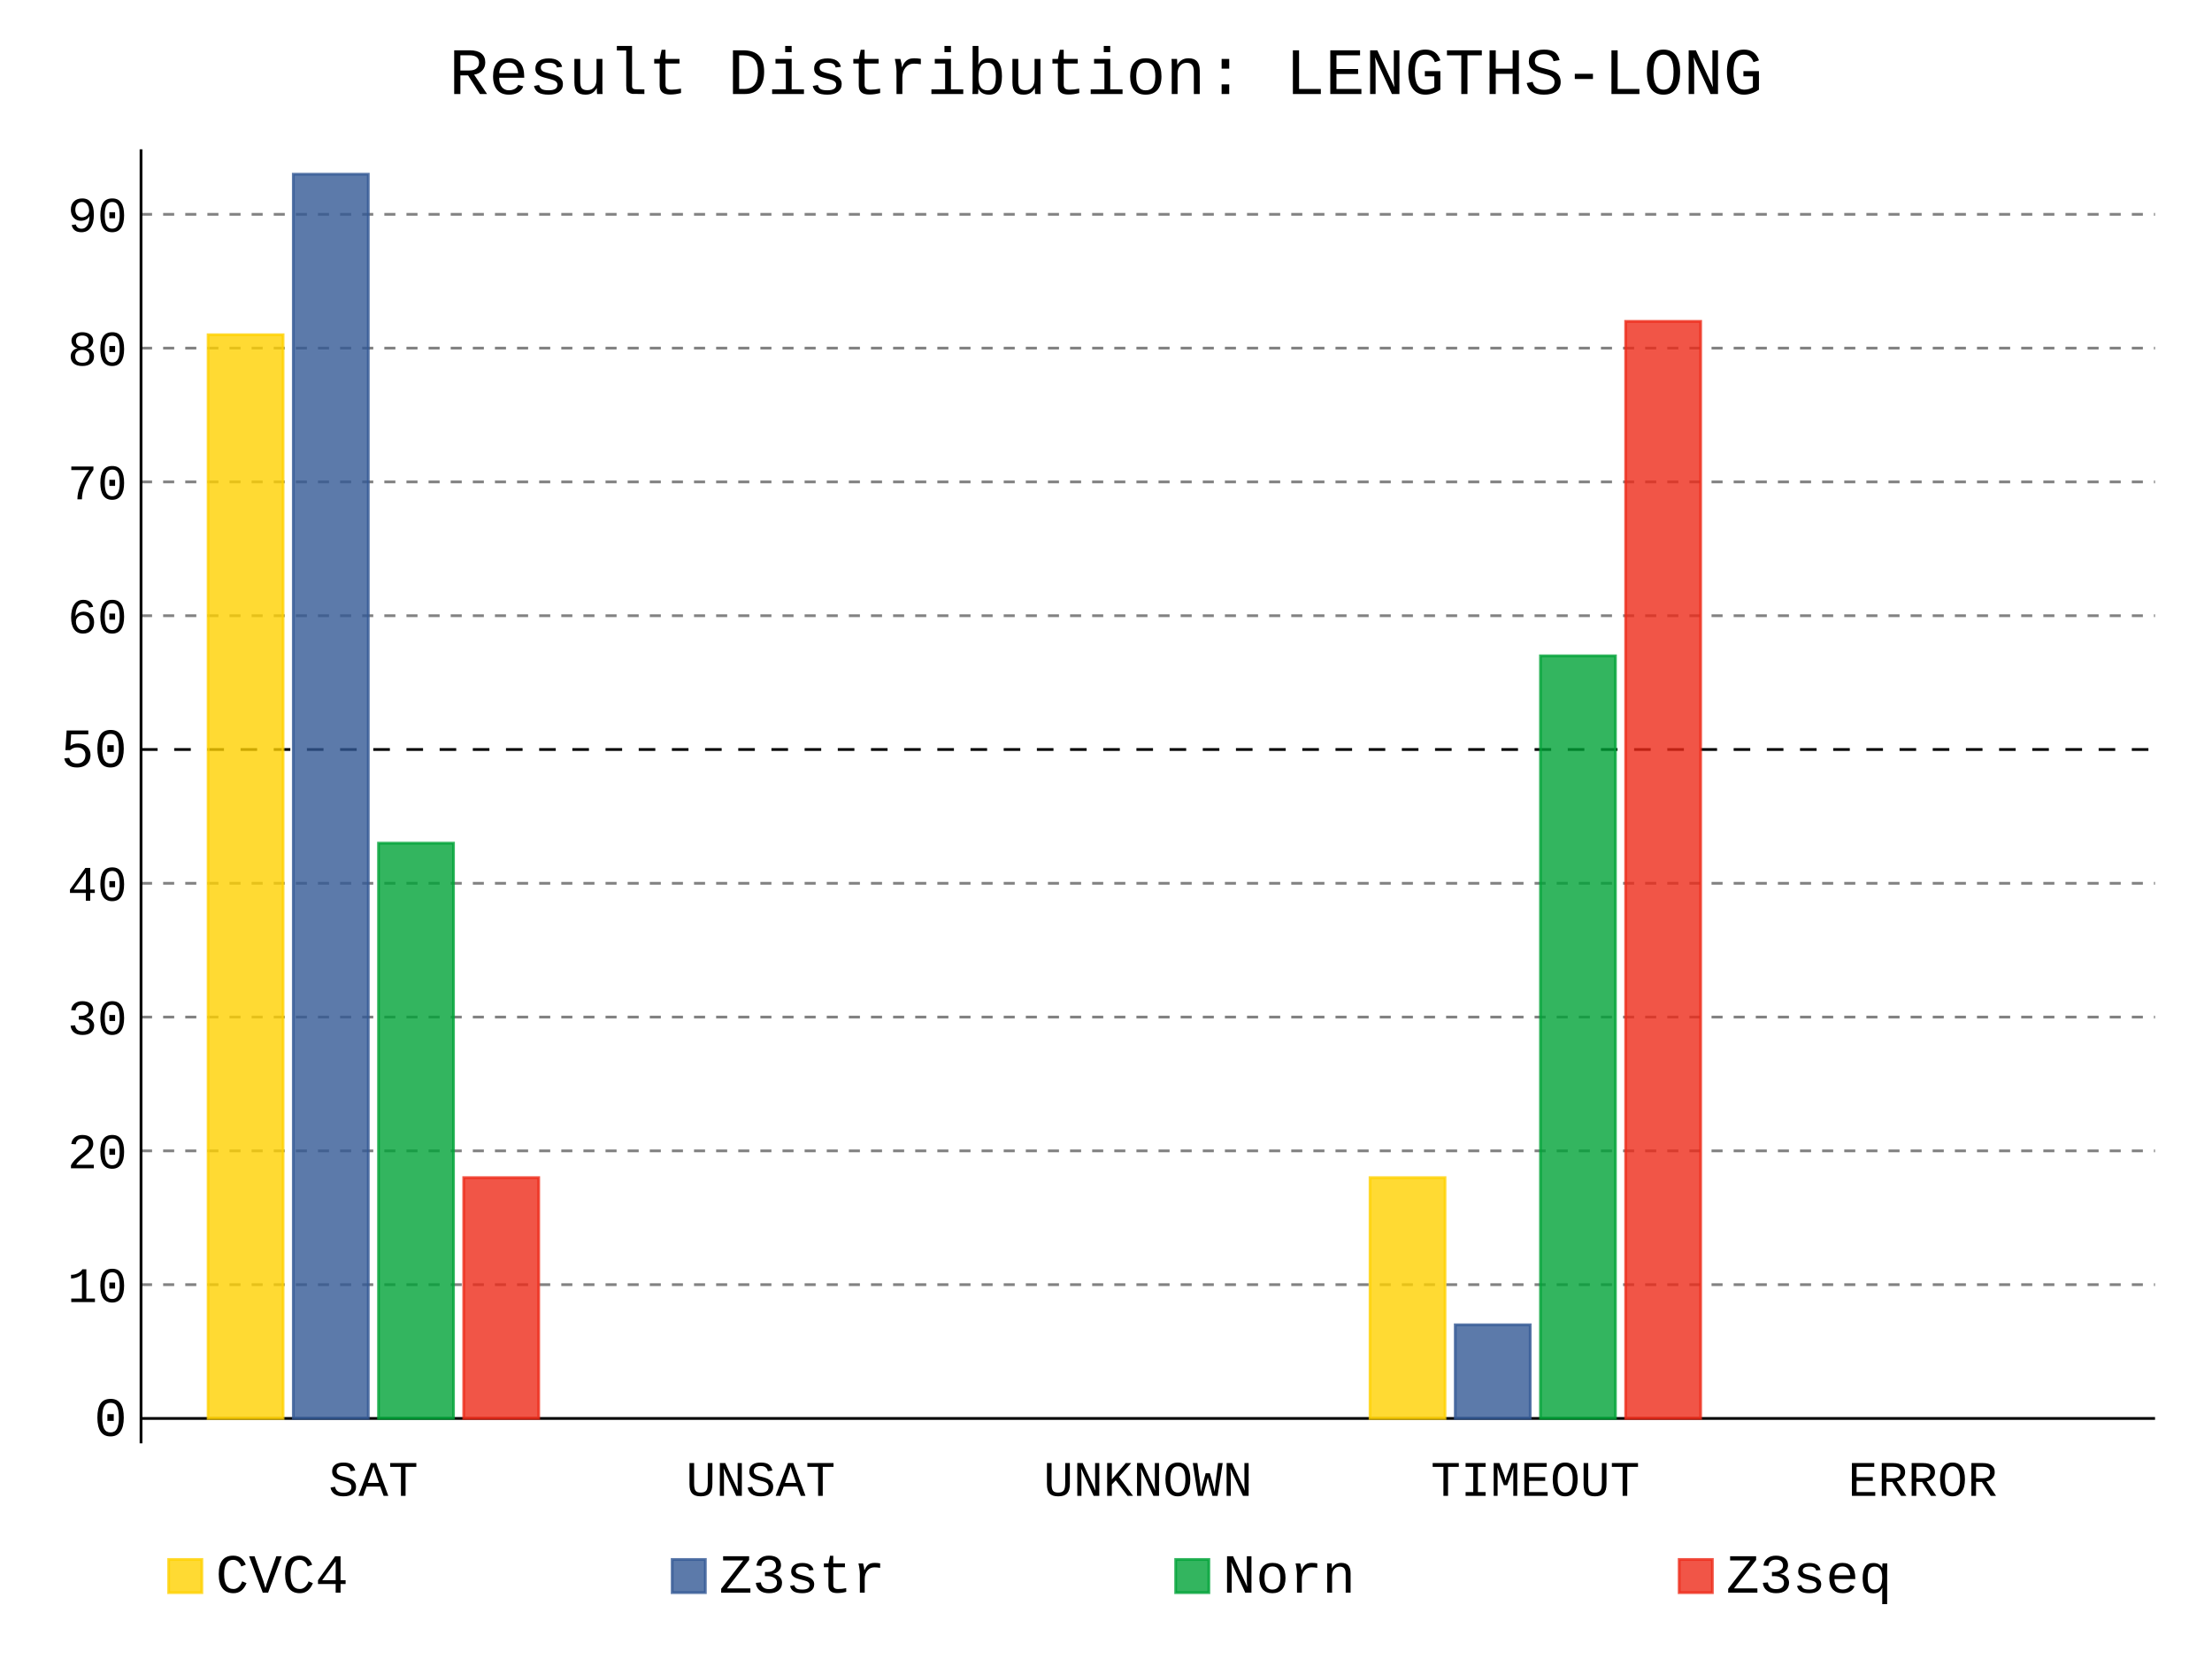
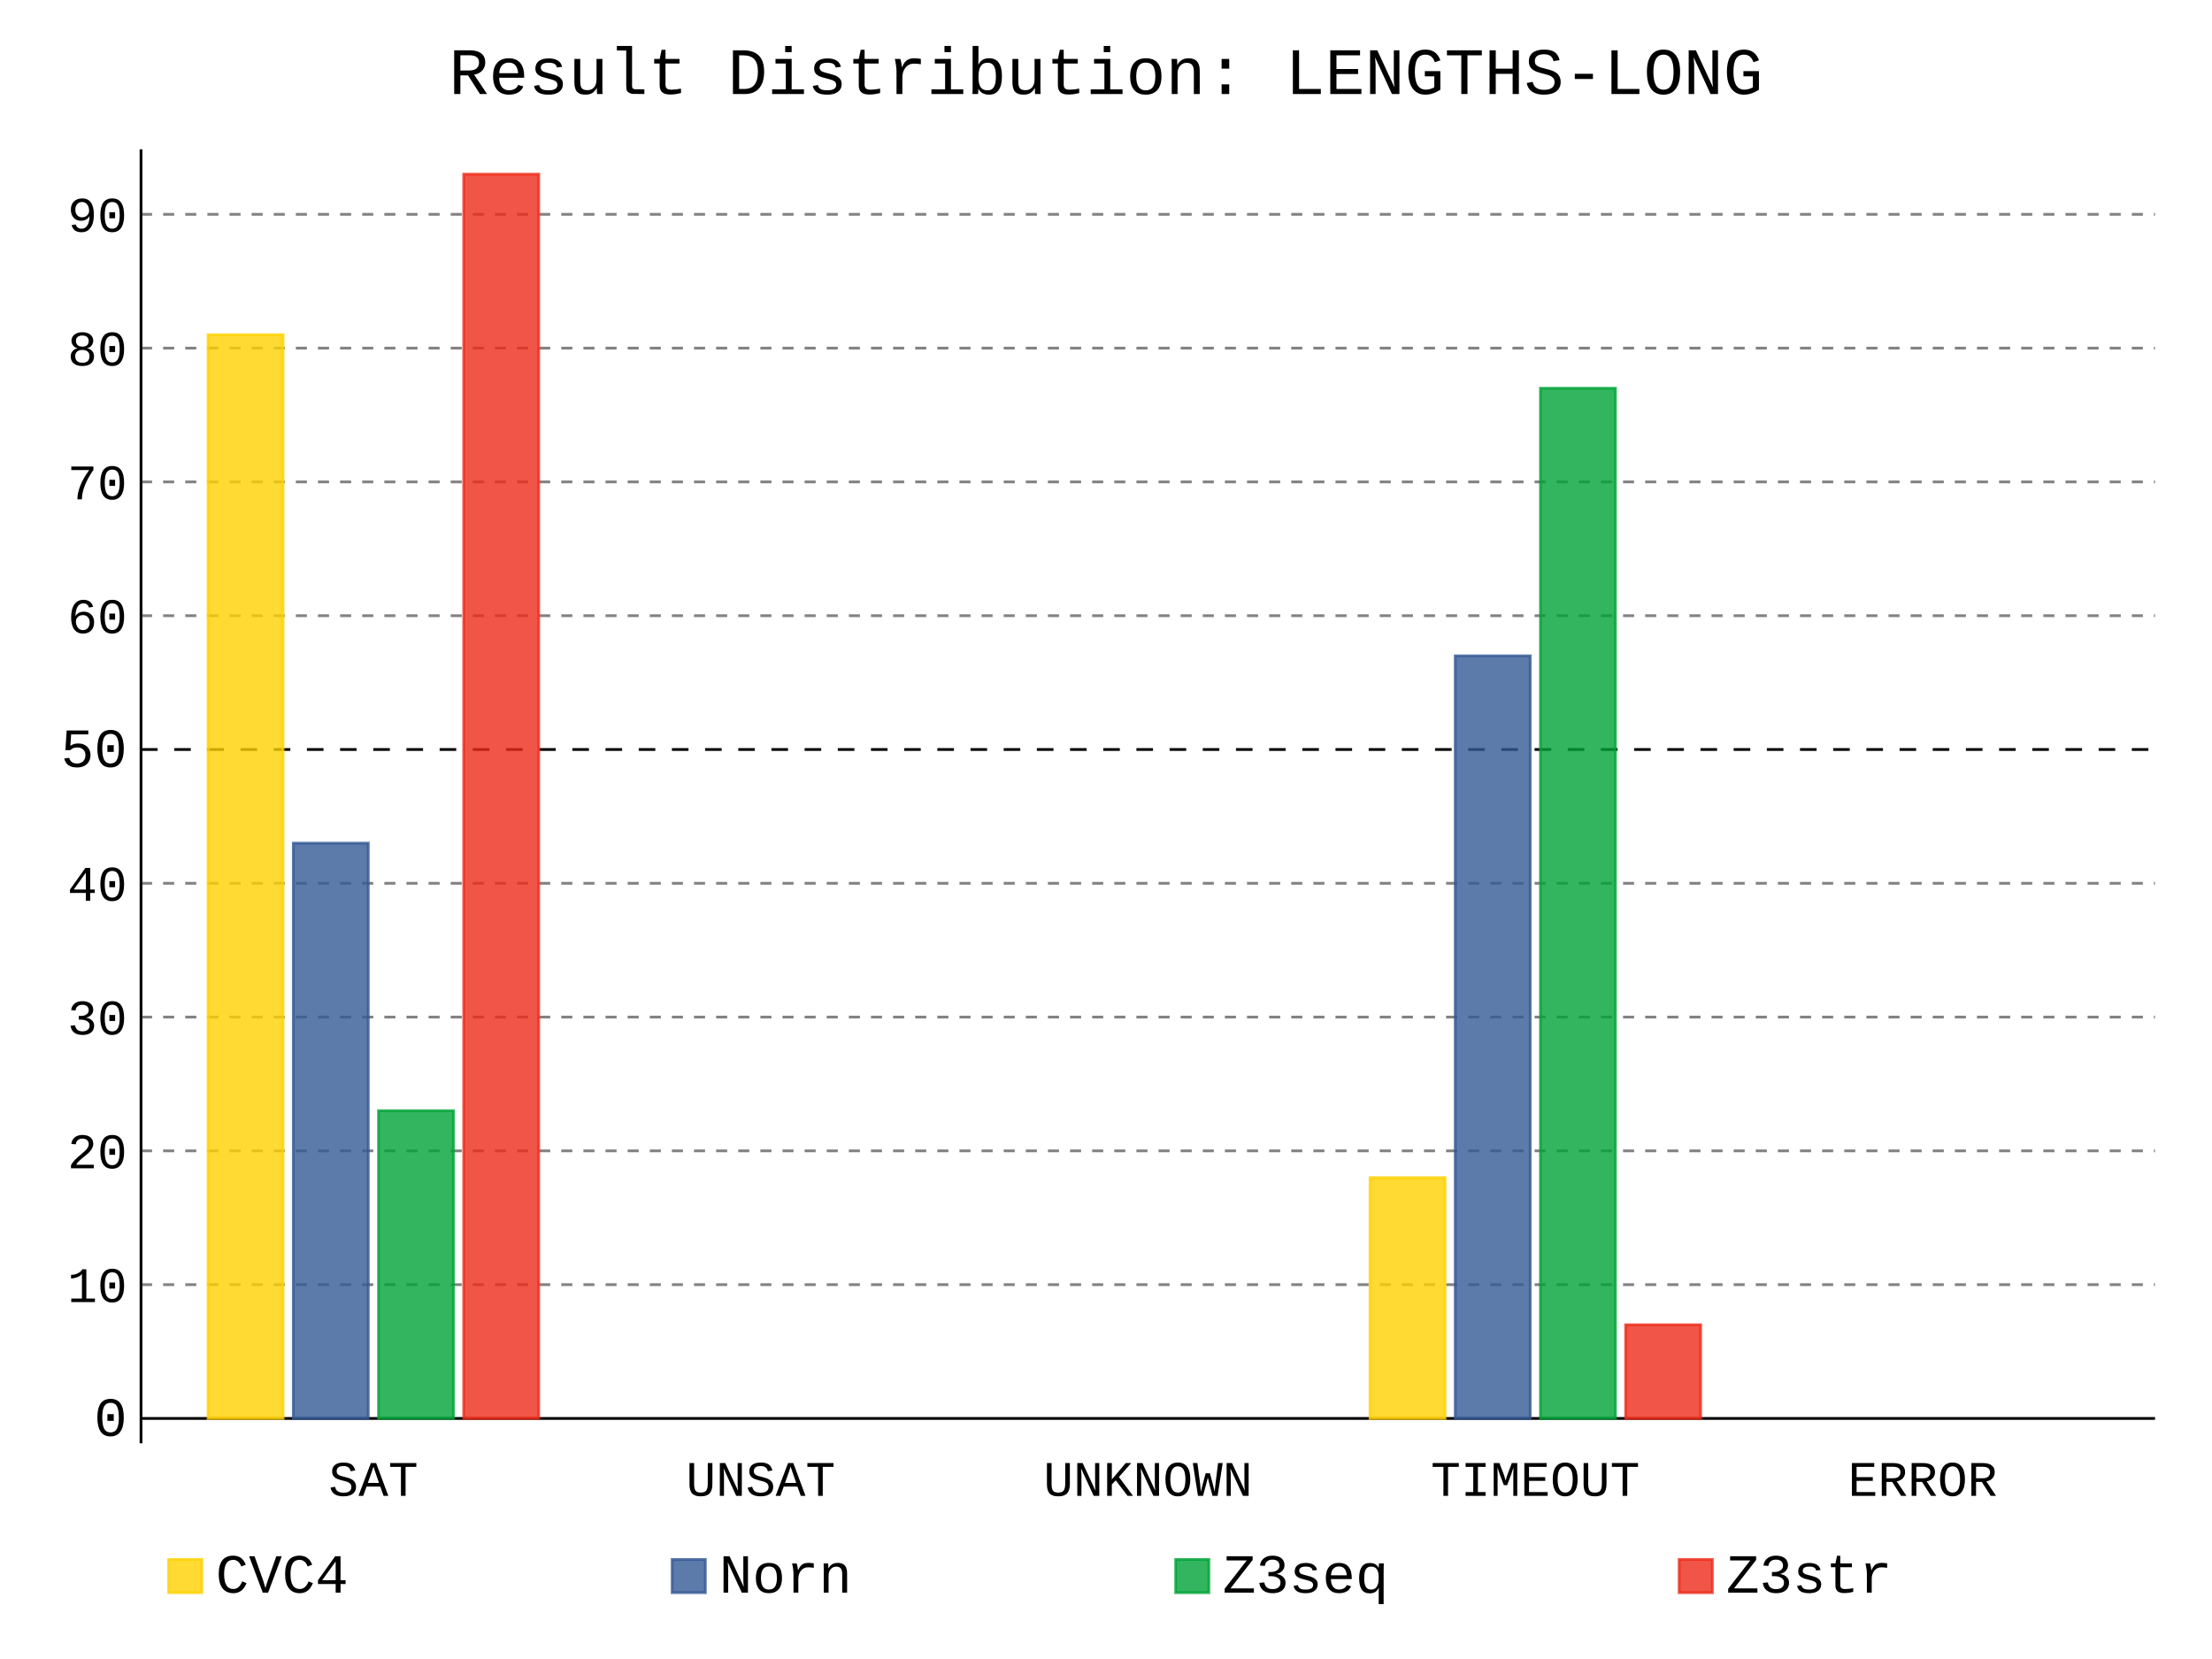
- <svg xmlns="http://www.w3.org/2000/svg" id="chart-622325ba-db53-4010-9538-398537145d8c" class="pygal-chart" viewBox="0 0 800 600">
+ <svg xmlns="http://www.w3.org/2000/svg" id="chart-713c3c03-0135-4868-ba97-31f17a81aee4" class="pygal-chart" viewBox="0 0 800 600">
  <defs>
-     <style type="text/css">#chart-622325ba-db53-4010-9538-398537145d8c{-webkit-user-select:none;-webkit-font-smoothing:antialiased;font-family:Consolas,"Liberation Mono",Menlo,Courier,monospace}#chart-622325ba-db53-4010-9538-398537145d8c .title{font-family:Consolas,"Liberation Mono",Menlo,Courier,monospace;font-size:24px}#chart-622325ba-db53-4010-9538-398537145d8c .legends .legend text{font-family:Consolas,"Liberation Mono",Menlo,Courier,monospace;font-size:20px}#chart-622325ba-db53-4010-9538-398537145d8c .axis text{font-family:Consolas,"Liberation Mono",Menlo,Courier,monospace;font-size:18px}#chart-622325ba-db53-4010-9538-398537145d8c .axis text.major{font-family:Consolas,"Liberation Mono",Menlo,Courier,monospace;font-size:20px}#chart-622325ba-db53-4010-9538-398537145d8c .text-overlay text.value{font-family:Consolas,"Liberation Mono",Menlo,Courier,monospace;font-size:22px}#chart-622325ba-db53-4010-9538-398537145d8c .text-overlay text.label{font-family:Consolas,"Liberation Mono",Menlo,Courier,monospace;font-size:20px}#chart-622325ba-db53-4010-9538-398537145d8c .tooltip{font-family:Consolas,"Liberation Mono",Menlo,Courier,monospace;font-size:20px}#chart-622325ba-db53-4010-9538-398537145d8c text.no_data{font-family:Consolas,"Liberation Mono",Menlo,Courier,monospace;font-size:64px}
- #chart-622325ba-db53-4010-9538-398537145d8c{background-color:#FFFFFF}#chart-622325ba-db53-4010-9538-398537145d8c path,#chart-622325ba-db53-4010-9538-398537145d8c line,#chart-622325ba-db53-4010-9538-398537145d8c rect,#chart-622325ba-db53-4010-9538-398537145d8c circle{-webkit-transition:100ms;-moz-transition:100ms;transition:100ms}#chart-622325ba-db53-4010-9538-398537145d8c .graph &gt; .background{fill:#FFFFFF}#chart-622325ba-db53-4010-9538-398537145d8c .plot &gt; .background{fill:#FFFFFF}#chart-622325ba-db53-4010-9538-398537145d8c .graph{fill:#000000}#chart-622325ba-db53-4010-9538-398537145d8c text.no_data{fill:#000000}#chart-622325ba-db53-4010-9538-398537145d8c .title{fill:#000000}#chart-622325ba-db53-4010-9538-398537145d8c .legends .legend text{fill:#000000}#chart-622325ba-db53-4010-9538-398537145d8c .legends .legend:hover text{fill:#000000}#chart-622325ba-db53-4010-9538-398537145d8c .axis .line{stroke:#000000}#chart-622325ba-db53-4010-9538-398537145d8c .axis .guide.line{stroke:#828282}#chart-622325ba-db53-4010-9538-398537145d8c .axis .major.line{stroke:#000000}#chart-622325ba-db53-4010-9538-398537145d8c .axis text.major{fill:#000000}#chart-622325ba-db53-4010-9538-398537145d8c .axis.y .guides:hover .guide.line,#chart-622325ba-db53-4010-9538-398537145d8c .line-graph .axis.x .guides:hover .guide.line,#chart-622325ba-db53-4010-9538-398537145d8c .stackedline-graph .axis.x .guides:hover .guide.line,#chart-622325ba-db53-4010-9538-398537145d8c .xy-graph .axis.x .guides:hover .guide.line{stroke:#000000}#chart-622325ba-db53-4010-9538-398537145d8c .axis .guides:hover text{fill:#000000}#chart-622325ba-db53-4010-9538-398537145d8c .reactive{fill-opacity:.8;stroke-opacity:.8}#chart-622325ba-db53-4010-9538-398537145d8c .ci{stroke:#000000}#chart-622325ba-db53-4010-9538-398537145d8c .reactive.active,#chart-622325ba-db53-4010-9538-398537145d8c .active .reactive{fill-opacity:.9;stroke-opacity:.9;stroke-width:4}#chart-622325ba-db53-4010-9538-398537145d8c .ci .reactive.active{stroke-width:1.5}#chart-622325ba-db53-4010-9538-398537145d8c .series text{fill:#000000}#chart-622325ba-db53-4010-9538-398537145d8c .tooltip rect{fill:#FFFFFF;stroke:#000000;-webkit-transition:opacity 100ms;-moz-transition:opacity 100ms;transition:opacity 100ms}#chart-622325ba-db53-4010-9538-398537145d8c .tooltip .label{fill:#000000}#chart-622325ba-db53-4010-9538-398537145d8c .tooltip .label{fill:#000000}#chart-622325ba-db53-4010-9538-398537145d8c .tooltip .legend{font-size:.8em;fill:#828282}#chart-622325ba-db53-4010-9538-398537145d8c .tooltip .x_label{font-size:.6em;fill:#000000}#chart-622325ba-db53-4010-9538-398537145d8c .tooltip .xlink{font-size:.5em;text-decoration:underline}#chart-622325ba-db53-4010-9538-398537145d8c .tooltip .value{font-size:1.5em}#chart-622325ba-db53-4010-9538-398537145d8c .bound{font-size:.5em}#chart-622325ba-db53-4010-9538-398537145d8c .max-value{font-size:.75em;fill:#828282}#chart-622325ba-db53-4010-9538-398537145d8c .map-element{fill:#FFFFFF;stroke:#828282 !important}#chart-622325ba-db53-4010-9538-398537145d8c .map-element .reactive{fill-opacity:inherit;stroke-opacity:inherit}#chart-622325ba-db53-4010-9538-398537145d8c .color-0,#chart-622325ba-db53-4010-9538-398537145d8c .color-0 a:visited{stroke:#FFD000;fill:#FFD000}#chart-622325ba-db53-4010-9538-398537145d8c .color-1,#chart-622325ba-db53-4010-9538-398537145d8c .color-1 a:visited{stroke:#345995;fill:#345995}#chart-622325ba-db53-4010-9538-398537145d8c .color-2,#chart-622325ba-db53-4010-9538-398537145d8c .color-2 a:visited{stroke:#01A337;fill:#01A337}#chart-622325ba-db53-4010-9538-398537145d8c .color-3,#chart-622325ba-db53-4010-9538-398537145d8c .color-3 a:visited{stroke:#ED2B1A;fill:#ED2B1A}#chart-622325ba-db53-4010-9538-398537145d8c .text-overlay .color-0 text{fill:black}#chart-622325ba-db53-4010-9538-398537145d8c .text-overlay .color-1 text{fill:black}#chart-622325ba-db53-4010-9538-398537145d8c .text-overlay .color-2 text{fill:black}#chart-622325ba-db53-4010-9538-398537145d8c .text-overlay .color-3 text{fill:black}
- #chart-622325ba-db53-4010-9538-398537145d8c text.no_data{text-anchor:middle}#chart-622325ba-db53-4010-9538-398537145d8c .guide.line{fill:none}#chart-622325ba-db53-4010-9538-398537145d8c .centered{text-anchor:middle}#chart-622325ba-db53-4010-9538-398537145d8c .title{text-anchor:middle}#chart-622325ba-db53-4010-9538-398537145d8c .legends .legend text{fill-opacity:1}#chart-622325ba-db53-4010-9538-398537145d8c .axis.x text{text-anchor:middle}#chart-622325ba-db53-4010-9538-398537145d8c .axis.x:not(.web) text[transform]{text-anchor:start}#chart-622325ba-db53-4010-9538-398537145d8c .axis.x:not(.web) text[transform].backwards{text-anchor:end}#chart-622325ba-db53-4010-9538-398537145d8c .axis.y text{text-anchor:end}#chart-622325ba-db53-4010-9538-398537145d8c .axis.y text[transform].backwards{text-anchor:start}#chart-622325ba-db53-4010-9538-398537145d8c .axis.y2 text{text-anchor:start}#chart-622325ba-db53-4010-9538-398537145d8c .axis.y2 text[transform].backwards{text-anchor:end}#chart-622325ba-db53-4010-9538-398537145d8c .axis .guide.line{stroke-dasharray:4,4}#chart-622325ba-db53-4010-9538-398537145d8c .axis .major.guide.line{stroke-dasharray:6,6}#chart-622325ba-db53-4010-9538-398537145d8c .horizontal .axis.y .guide.line,#chart-622325ba-db53-4010-9538-398537145d8c .horizontal .axis.y2 .guide.line,#chart-622325ba-db53-4010-9538-398537145d8c .vertical .axis.x .guide.line{opacity:0}#chart-622325ba-db53-4010-9538-398537145d8c .horizontal .axis.always_show .guide.line,#chart-622325ba-db53-4010-9538-398537145d8c .vertical .axis.always_show .guide.line{opacity:1 !important}#chart-622325ba-db53-4010-9538-398537145d8c .axis.y .guides:hover .guide.line,#chart-622325ba-db53-4010-9538-398537145d8c .axis.y2 .guides:hover .guide.line,#chart-622325ba-db53-4010-9538-398537145d8c .axis.x .guides:hover .guide.line{opacity:1}#chart-622325ba-db53-4010-9538-398537145d8c .axis .guides:hover text{opacity:1}#chart-622325ba-db53-4010-9538-398537145d8c .nofill{fill:none}#chart-622325ba-db53-4010-9538-398537145d8c .subtle-fill{fill-opacity:.2}#chart-622325ba-db53-4010-9538-398537145d8c .dot{stroke-width:1px;fill-opacity:1}#chart-622325ba-db53-4010-9538-398537145d8c .dot.active{stroke-width:5px}#chart-622325ba-db53-4010-9538-398537145d8c .dot.negative{fill:transparent}#chart-622325ba-db53-4010-9538-398537145d8c text,#chart-622325ba-db53-4010-9538-398537145d8c tspan{stroke:none !important}#chart-622325ba-db53-4010-9538-398537145d8c .series text.active{opacity:1}#chart-622325ba-db53-4010-9538-398537145d8c .tooltip rect{fill-opacity:.95;stroke-width:.5}#chart-622325ba-db53-4010-9538-398537145d8c .tooltip text{fill-opacity:1}#chart-622325ba-db53-4010-9538-398537145d8c .showable{visibility:hidden}#chart-622325ba-db53-4010-9538-398537145d8c .showable.shown{visibility:visible}#chart-622325ba-db53-4010-9538-398537145d8c .gauge-background{fill:rgba(229,229,229,1);stroke:none}#chart-622325ba-db53-4010-9538-398537145d8c .bg-lines{stroke:#FFFFFF;stroke-width:2px}</style>
+     <style type="text/css">#chart-713c3c03-0135-4868-ba97-31f17a81aee4{-webkit-user-select:none;-webkit-font-smoothing:antialiased;font-family:Consolas,"Liberation Mono",Menlo,Courier,monospace}#chart-713c3c03-0135-4868-ba97-31f17a81aee4 .title{font-family:Consolas,"Liberation Mono",Menlo,Courier,monospace;font-size:24px}#chart-713c3c03-0135-4868-ba97-31f17a81aee4 .legends .legend text{font-family:Consolas,"Liberation Mono",Menlo,Courier,monospace;font-size:20px}#chart-713c3c03-0135-4868-ba97-31f17a81aee4 .axis text{font-family:Consolas,"Liberation Mono",Menlo,Courier,monospace;font-size:18px}#chart-713c3c03-0135-4868-ba97-31f17a81aee4 .axis text.major{font-family:Consolas,"Liberation Mono",Menlo,Courier,monospace;font-size:20px}#chart-713c3c03-0135-4868-ba97-31f17a81aee4 .text-overlay text.value{font-family:Consolas,"Liberation Mono",Menlo,Courier,monospace;font-size:22px}#chart-713c3c03-0135-4868-ba97-31f17a81aee4 .text-overlay text.label{font-family:Consolas,"Liberation Mono",Menlo,Courier,monospace;font-size:20px}#chart-713c3c03-0135-4868-ba97-31f17a81aee4 .tooltip{font-family:Consolas,"Liberation Mono",Menlo,Courier,monospace;font-size:20px}#chart-713c3c03-0135-4868-ba97-31f17a81aee4 text.no_data{font-family:Consolas,"Liberation Mono",Menlo,Courier,monospace;font-size:64px}
+ #chart-713c3c03-0135-4868-ba97-31f17a81aee4{background-color:#FFFFFF}#chart-713c3c03-0135-4868-ba97-31f17a81aee4 path,#chart-713c3c03-0135-4868-ba97-31f17a81aee4 line,#chart-713c3c03-0135-4868-ba97-31f17a81aee4 rect,#chart-713c3c03-0135-4868-ba97-31f17a81aee4 circle{-webkit-transition:100ms;-moz-transition:100ms;transition:100ms}#chart-713c3c03-0135-4868-ba97-31f17a81aee4 .graph &gt; .background{fill:#FFFFFF}#chart-713c3c03-0135-4868-ba97-31f17a81aee4 .plot &gt; .background{fill:#FFFFFF}#chart-713c3c03-0135-4868-ba97-31f17a81aee4 .graph{fill:#000000}#chart-713c3c03-0135-4868-ba97-31f17a81aee4 text.no_data{fill:#000000}#chart-713c3c03-0135-4868-ba97-31f17a81aee4 .title{fill:#000000}#chart-713c3c03-0135-4868-ba97-31f17a81aee4 .legends .legend text{fill:#000000}#chart-713c3c03-0135-4868-ba97-31f17a81aee4 .legends .legend:hover text{fill:#000000}#chart-713c3c03-0135-4868-ba97-31f17a81aee4 .axis .line{stroke:#000000}#chart-713c3c03-0135-4868-ba97-31f17a81aee4 .axis .guide.line{stroke:#828282}#chart-713c3c03-0135-4868-ba97-31f17a81aee4 .axis .major.line{stroke:#000000}#chart-713c3c03-0135-4868-ba97-31f17a81aee4 .axis text.major{fill:#000000}#chart-713c3c03-0135-4868-ba97-31f17a81aee4 .axis.y .guides:hover .guide.line,#chart-713c3c03-0135-4868-ba97-31f17a81aee4 .line-graph .axis.x .guides:hover .guide.line,#chart-713c3c03-0135-4868-ba97-31f17a81aee4 .stackedline-graph .axis.x .guides:hover .guide.line,#chart-713c3c03-0135-4868-ba97-31f17a81aee4 .xy-graph .axis.x .guides:hover .guide.line{stroke:#000000}#chart-713c3c03-0135-4868-ba97-31f17a81aee4 .axis .guides:hover text{fill:#000000}#chart-713c3c03-0135-4868-ba97-31f17a81aee4 .reactive{fill-opacity:.8;stroke-opacity:.8}#chart-713c3c03-0135-4868-ba97-31f17a81aee4 .ci{stroke:#000000}#chart-713c3c03-0135-4868-ba97-31f17a81aee4 .reactive.active,#chart-713c3c03-0135-4868-ba97-31f17a81aee4 .active .reactive{fill-opacity:.9;stroke-opacity:.9;stroke-width:4}#chart-713c3c03-0135-4868-ba97-31f17a81aee4 .ci .reactive.active{stroke-width:1.5}#chart-713c3c03-0135-4868-ba97-31f17a81aee4 .series text{fill:#000000}#chart-713c3c03-0135-4868-ba97-31f17a81aee4 .tooltip rect{fill:#FFFFFF;stroke:#000000;-webkit-transition:opacity 100ms;-moz-transition:opacity 100ms;transition:opacity 100ms}#chart-713c3c03-0135-4868-ba97-31f17a81aee4 .tooltip .label{fill:#000000}#chart-713c3c03-0135-4868-ba97-31f17a81aee4 .tooltip .label{fill:#000000}#chart-713c3c03-0135-4868-ba97-31f17a81aee4 .tooltip .legend{font-size:.8em;fill:#828282}#chart-713c3c03-0135-4868-ba97-31f17a81aee4 .tooltip .x_label{font-size:.6em;fill:#000000}#chart-713c3c03-0135-4868-ba97-31f17a81aee4 .tooltip .xlink{font-size:.5em;text-decoration:underline}#chart-713c3c03-0135-4868-ba97-31f17a81aee4 .tooltip .value{font-size:1.5em}#chart-713c3c03-0135-4868-ba97-31f17a81aee4 .bound{font-size:.5em}#chart-713c3c03-0135-4868-ba97-31f17a81aee4 .max-value{font-size:.75em;fill:#828282}#chart-713c3c03-0135-4868-ba97-31f17a81aee4 .map-element{fill:#FFFFFF;stroke:#828282 !important}#chart-713c3c03-0135-4868-ba97-31f17a81aee4 .map-element .reactive{fill-opacity:inherit;stroke-opacity:inherit}#chart-713c3c03-0135-4868-ba97-31f17a81aee4 .color-0,#chart-713c3c03-0135-4868-ba97-31f17a81aee4 .color-0 a:visited{stroke:#FFD000;fill:#FFD000}#chart-713c3c03-0135-4868-ba97-31f17a81aee4 .color-1,#chart-713c3c03-0135-4868-ba97-31f17a81aee4 .color-1 a:visited{stroke:#345995;fill:#345995}#chart-713c3c03-0135-4868-ba97-31f17a81aee4 .color-2,#chart-713c3c03-0135-4868-ba97-31f17a81aee4 .color-2 a:visited{stroke:#01A337;fill:#01A337}#chart-713c3c03-0135-4868-ba97-31f17a81aee4 .color-3,#chart-713c3c03-0135-4868-ba97-31f17a81aee4 .color-3 a:visited{stroke:#ED2B1A;fill:#ED2B1A}#chart-713c3c03-0135-4868-ba97-31f17a81aee4 .text-overlay .color-0 text{fill:black}#chart-713c3c03-0135-4868-ba97-31f17a81aee4 .text-overlay .color-1 text{fill:black}#chart-713c3c03-0135-4868-ba97-31f17a81aee4 .text-overlay .color-2 text{fill:black}#chart-713c3c03-0135-4868-ba97-31f17a81aee4 .text-overlay .color-3 text{fill:black}
+ #chart-713c3c03-0135-4868-ba97-31f17a81aee4 text.no_data{text-anchor:middle}#chart-713c3c03-0135-4868-ba97-31f17a81aee4 .guide.line{fill:none}#chart-713c3c03-0135-4868-ba97-31f17a81aee4 .centered{text-anchor:middle}#chart-713c3c03-0135-4868-ba97-31f17a81aee4 .title{text-anchor:middle}#chart-713c3c03-0135-4868-ba97-31f17a81aee4 .legends .legend text{fill-opacity:1}#chart-713c3c03-0135-4868-ba97-31f17a81aee4 .axis.x text{text-anchor:middle}#chart-713c3c03-0135-4868-ba97-31f17a81aee4 .axis.x:not(.web) text[transform]{text-anchor:start}#chart-713c3c03-0135-4868-ba97-31f17a81aee4 .axis.x:not(.web) text[transform].backwards{text-anchor:end}#chart-713c3c03-0135-4868-ba97-31f17a81aee4 .axis.y text{text-anchor:end}#chart-713c3c03-0135-4868-ba97-31f17a81aee4 .axis.y text[transform].backwards{text-anchor:start}#chart-713c3c03-0135-4868-ba97-31f17a81aee4 .axis.y2 text{text-anchor:start}#chart-713c3c03-0135-4868-ba97-31f17a81aee4 .axis.y2 text[transform].backwards{text-anchor:end}#chart-713c3c03-0135-4868-ba97-31f17a81aee4 .axis .guide.line{stroke-dasharray:4,4}#chart-713c3c03-0135-4868-ba97-31f17a81aee4 .axis .major.guide.line{stroke-dasharray:6,6}#chart-713c3c03-0135-4868-ba97-31f17a81aee4 .horizontal .axis.y .guide.line,#chart-713c3c03-0135-4868-ba97-31f17a81aee4 .horizontal .axis.y2 .guide.line,#chart-713c3c03-0135-4868-ba97-31f17a81aee4 .vertical .axis.x .guide.line{opacity:0}#chart-713c3c03-0135-4868-ba97-31f17a81aee4 .horizontal .axis.always_show .guide.line,#chart-713c3c03-0135-4868-ba97-31f17a81aee4 .vertical .axis.always_show .guide.line{opacity:1 !important}#chart-713c3c03-0135-4868-ba97-31f17a81aee4 .axis.y .guides:hover .guide.line,#chart-713c3c03-0135-4868-ba97-31f17a81aee4 .axis.y2 .guides:hover .guide.line,#chart-713c3c03-0135-4868-ba97-31f17a81aee4 .axis.x .guides:hover .guide.line{opacity:1}#chart-713c3c03-0135-4868-ba97-31f17a81aee4 .axis .guides:hover text{opacity:1}#chart-713c3c03-0135-4868-ba97-31f17a81aee4 .nofill{fill:none}#chart-713c3c03-0135-4868-ba97-31f17a81aee4 .subtle-fill{fill-opacity:.2}#chart-713c3c03-0135-4868-ba97-31f17a81aee4 .dot{stroke-width:1px;fill-opacity:1}#chart-713c3c03-0135-4868-ba97-31f17a81aee4 .dot.active{stroke-width:5px}#chart-713c3c03-0135-4868-ba97-31f17a81aee4 .dot.negative{fill:transparent}#chart-713c3c03-0135-4868-ba97-31f17a81aee4 text,#chart-713c3c03-0135-4868-ba97-31f17a81aee4 tspan{stroke:none !important}#chart-713c3c03-0135-4868-ba97-31f17a81aee4 .series text.active{opacity:1}#chart-713c3c03-0135-4868-ba97-31f17a81aee4 .tooltip rect{fill-opacity:.95;stroke-width:.5}#chart-713c3c03-0135-4868-ba97-31f17a81aee4 .tooltip text{fill-opacity:1}#chart-713c3c03-0135-4868-ba97-31f17a81aee4 .showable{visibility:hidden}#chart-713c3c03-0135-4868-ba97-31f17a81aee4 .showable.shown{visibility:visible}#chart-713c3c03-0135-4868-ba97-31f17a81aee4 .gauge-background{fill:rgba(229,229,229,1);stroke:none}#chart-713c3c03-0135-4868-ba97-31f17a81aee4 .bg-lines{stroke:#FFFFFF;stroke-width:2px}</style>
  </defs>
  <g class="graph bar-graph vertical">
    <rect class="background" height="600" width="800" x="0" y="0" />
    <g class="plot" transform="translate(51, 54)">
      <rect class="background" height="468.0" width="728.4" x="0" y="0" />
      <g class="axis y always_show">
        <g class="guides">
          <path class="axis major line" d="M0 459 h728.4" />
          <text class="major" x="-5" y="465.3">0</text>
        </g>
        <g class="guides">
          <path class="guide line" d="M0 410.613 h728.4" />
          <text class="" x="-5" y="416.913">10</text>
        </g>
        <g class="guides">
          <path class="guide line" d="M0 362.226 h728.4" />
          <text class="" x="-5" y="368.526">20</text>
        </g>
        <g class="guides">
          <path class="guide line" d="M0 313.839 h728.4" />
          <text class="" x="-5" y="320.139">30</text>
        </g>
        <g class="guides">
          <path class="guide line" d="M0 265.452 h728.4" />
          <text class="" x="-5" y="271.752">40</text>
        </g>
        <g class="guides">
          <path class="major guide line" d="M0 217.065 h728.4" />
          <text class="major" x="-5" y="223.365">50</text>
        </g>
        <g class="guides">
          <path class="guide line" d="M0 168.677 h728.4" />
          <text class="" x="-5" y="174.977">60</text>
        </g>
        <g class="guides">
          <path class="guide line" d="M0 120.29 h728.4" />
          <text class="" x="-5" y="126.59">70</text>
        </g>
        <g class="guides">
          <path class="guide line" d="M0 71.903 h728.4" />
          <text class="" x="-5" y="78.203">80</text>
        </g>
        <g class="guides">
          <path class="guide line" d="M0 23.516 h728.4" />
          <text class="" x="-5" y="29.816">90</text>
        </g>
      </g>
      <g class="axis x">
        <path class="line" d="M0 0 v468" />
        <g class="guides">
          <path class="guide line" d="M84.046 0 v468" />
          <text class="" x="84.046" y="487.0">SAT</text>
        </g>
        <g class="guides">
          <path class="guide line" d="M224.123 0 v468" />
          <text class="" x="224.123" y="487.0">UNSAT</text>
        </g>
        <g class="guides">
          <path class="guide line" d="M364.2 0 v468" />
          <text class="" x="364.2" y="487.0">UNKNOWN</text>
        </g>
        <g class="guides">
          <path class="guide line" d="M504.277 0 v468" />
          <text class="" x="504.277" y="487.0">TIMEOUT</text>
        </g>
        <g class="guides">
          <path class="guide line" d="M644.354 0 v468" />
          <text class="" x="644.354" y="487.0">ERROR</text>
        </g>
      </g>
      <g class="series serie-0 color-0">
        <g class="bars">
          <g class="bar">
            <rect class="rect reactive tooltip-trigger" height="391.935" rx="0" ry="0" width="27.119" x="24.261" y="67.065" />
          </g>
          <g class="bar">
            <rect class="rect reactive tooltip-trigger" height="0.0" rx="0" ry="0" width="27.119" x="164.338" y="459.0" />
          </g>
          <g class="bar">
            <rect class="rect reactive tooltip-trigger" height="0.0" rx="0" ry="0" width="27.119" x="304.415" y="459.0" />
          </g>
          <g class="bar">
            <rect class="rect reactive tooltip-trigger" height="87.097" rx="0" ry="0" width="27.119" x="444.492" y="371.903" />
          </g>
          <g class="bar">
            <rect class="rect reactive tooltip-trigger" height="0.0" rx="0" ry="0" width="27.119" x="584.569" y="459.0" />
          </g>
        </g>
      </g>
      <g class="series serie-1 color-1">
        <g class="bars">
          <g class="bar">
-             <rect class="rect reactive tooltip-trigger" height="450" rx="0" ry="0" width="27.119" x="55.078" y="9" />
+             <rect class="rect reactive tooltip-trigger" height="208.065" rx="0" ry="0" width="27.119" x="55.078" y="250.935" />
          </g>
          <g class="bar">
            <rect class="rect reactive tooltip-trigger" height="0.0" rx="0" ry="0" width="27.119" x="195.155" y="459.0" />
          </g>
          <g class="bar">
            <rect class="rect reactive tooltip-trigger" height="0.0" rx="0" ry="0" width="27.119" x="335.232" y="459.0" />
          </g>
          <g class="bar">
-             <rect class="rect reactive tooltip-trigger" height="33.871" rx="0" ry="0" width="27.119" x="475.309" y="425.129" />
+             <rect class="rect reactive tooltip-trigger" height="275.806" rx="0" ry="0" width="27.119" x="475.309" y="183.194" />
          </g>
          <g class="bar">
            <rect class="rect reactive tooltip-trigger" height="0.0" rx="0" ry="0" width="27.119" x="615.386" y="459.0" />
          </g>
        </g>
      </g>
      <g class="series serie-2 color-2">
        <g class="bars">
          <g class="bar">
-             <rect class="rect reactive tooltip-trigger" height="208.065" rx="0" ry="0" width="27.119" x="85.895" y="250.935" />
+             <rect class="rect reactive tooltip-trigger" height="111.29" rx="0" ry="0" width="27.119" x="85.895" y="347.71" />
          </g>
          <g class="bar">
            <rect class="rect reactive tooltip-trigger" height="0.0" rx="0" ry="0" width="27.119" x="225.972" y="459.0" />
          </g>
          <g class="bar">
            <rect class="rect reactive tooltip-trigger" height="0.0" rx="0" ry="0" width="27.119" x="366.049" y="459.0" />
          </g>
          <g class="bar">
-             <rect class="rect reactive tooltip-trigger" height="275.806" rx="0" ry="0" width="27.119" x="506.126" y="183.194" />
+             <rect class="rect reactive tooltip-trigger" height="372.581" rx="0" ry="0" width="27.119" x="506.126" y="86.419" />
          </g>
          <g class="bar">
            <rect class="rect reactive tooltip-trigger" height="0.0" rx="0" ry="0" width="27.119" x="646.203" y="459.0" />
          </g>
        </g>
      </g>
      <g class="series serie-3 color-3">
        <g class="bars">
          <g class="bar">
-             <rect class="rect reactive tooltip-trigger" height="87.097" rx="0" ry="0" width="27.119" x="116.712" y="371.903" />
+             <rect class="rect reactive tooltip-trigger" height="450" rx="0" ry="0" width="27.119" x="116.712" y="9" />
          </g>
          <g class="bar">
            <rect class="rect reactive tooltip-trigger" height="0.0" rx="0" ry="0" width="27.119" x="256.789" y="459.0" />
          </g>
          <g class="bar">
            <rect class="rect reactive tooltip-trigger" height="0.0" rx="0" ry="0" width="27.119" x="396.866" y="459.0" />
          </g>
          <g class="bar">
-             <rect class="rect reactive tooltip-trigger" height="396.774" rx="0" ry="0" width="27.119" x="536.943" y="62.226" />
+             <rect class="rect reactive tooltip-trigger" height="33.871" rx="0" ry="0" width="27.119" x="536.943" y="425.129" />
          </g>
          <g class="bar">
            <rect class="rect reactive tooltip-trigger" height="0.0" rx="0" ry="0" width="27.119" x="677.02" y="459.0" />
          </g>
        </g>
      </g>
    </g>
    <g class="titles">
      <text class="title plot_title" x="400.0" y="34">Result Distribution: LENGTHS-LONG</text>
    </g>
    <g class="plot overlay" transform="translate(51, 54)">
      <g class="series serie-0 color-0" />
      <g class="series serie-1 color-1" />
      <g class="series serie-2 color-2" />
      <g class="series serie-3 color-3" />
    </g>
    <g class="plot text-overlay" transform="translate(51, 54)">
      <g class="series serie-0 color-0" />
      <g class="series serie-1 color-1" />
      <g class="series serie-2 color-2" />
      <g class="series serie-3 color-3" />
    </g>
    <g class="plot tooltip-overlay" transform="translate(51, 54)">
      <g class="tooltip" style="opacity: 0" transform="translate(0 0)">
        <rect class="tooltip-box" height="0" rx="10" ry="10" width="0" />
        <g class="text" />
      </g>
    </g>
    <g class="legends" transform="translate(61, 560)">
      <g class="legend reactive activate-serie" id="activate-serie-0">
        <rect class="color-0 reactive" height="12" width="12" x="0.0" y="4.0" />
        <text x="17.0" y="16.0">CVC4</text>
      </g>
      <g class="legend reactive activate-serie" id="activate-serie-1">
        <rect class="color-1 reactive" height="12" width="12" x="182.1" y="4.0" />
-         <text x="199.1" y="16.0">Z3str</text>
+         <text x="199.1" y="16.0">Norn</text>
      </g>
      <g class="legend reactive activate-serie" id="activate-serie-2">
        <rect class="color-2 reactive" height="12" width="12" x="364.2" y="4.0" />
-         <text x="381.2" y="16.0">Norn</text>
+         <text x="381.2" y="16.0">Z3seq</text>
      </g>
      <g class="legend reactive activate-serie" id="activate-serie-3">
        <rect class="color-3 reactive" height="12" width="12" x="546.3" y="4.0" />
-         <text x="563.3" y="16.0">Z3seq</text>
+         <text x="563.3" y="16.0">Z3str</text>
      </g>
    </g>
  </g>
</svg>
